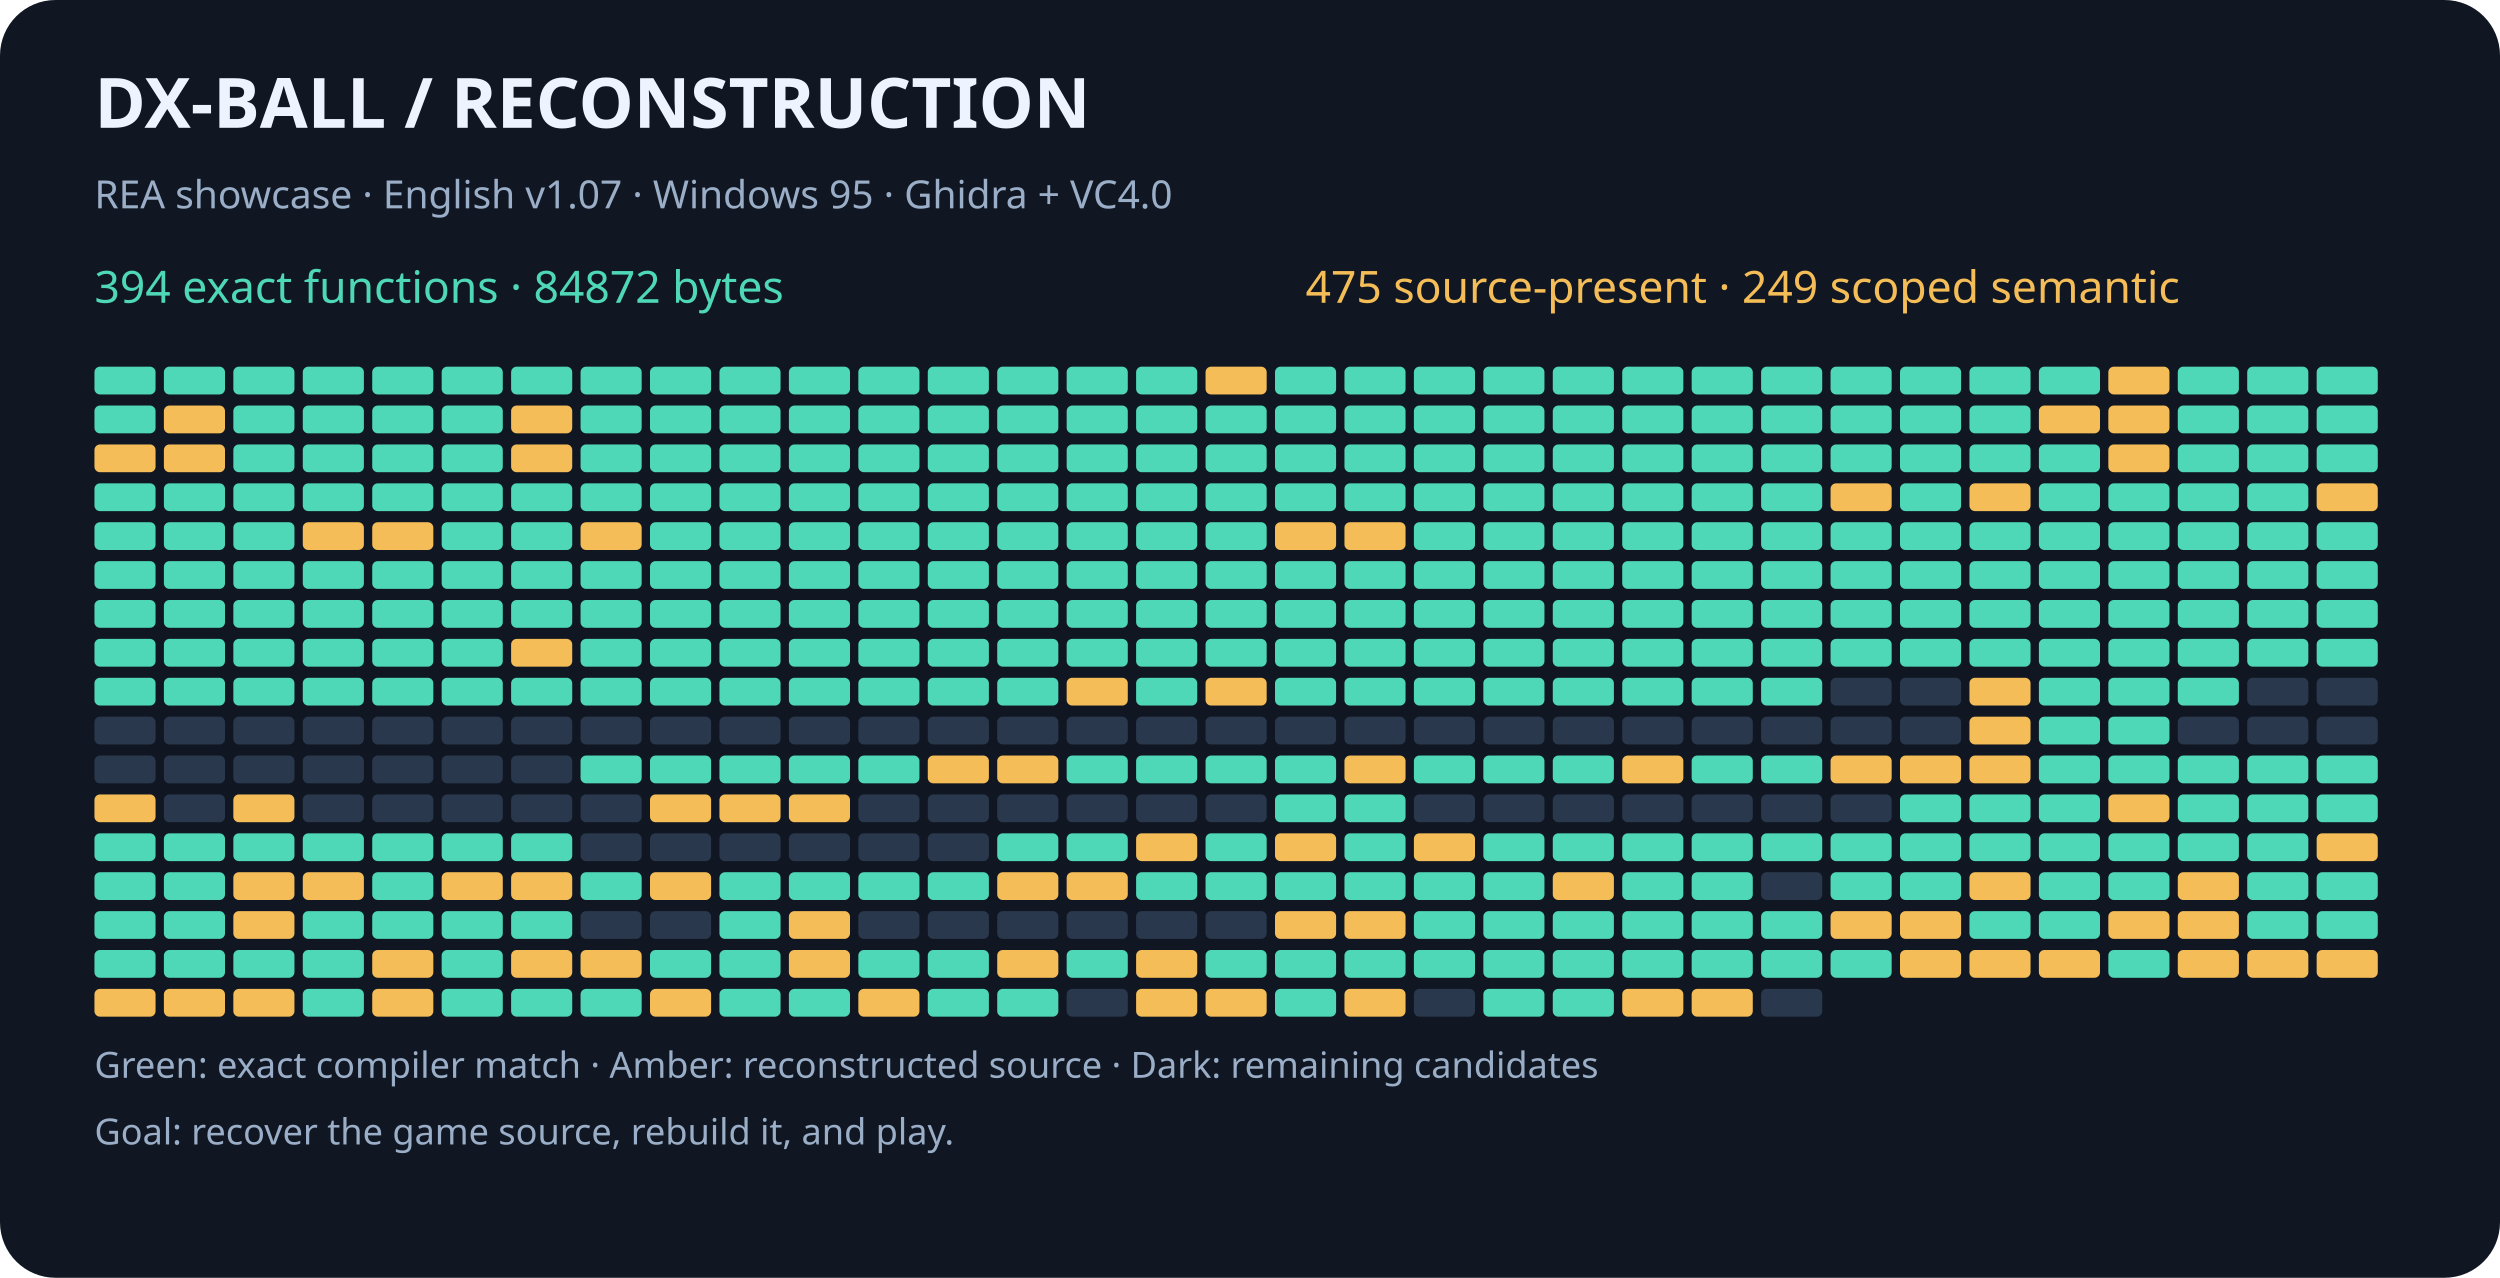
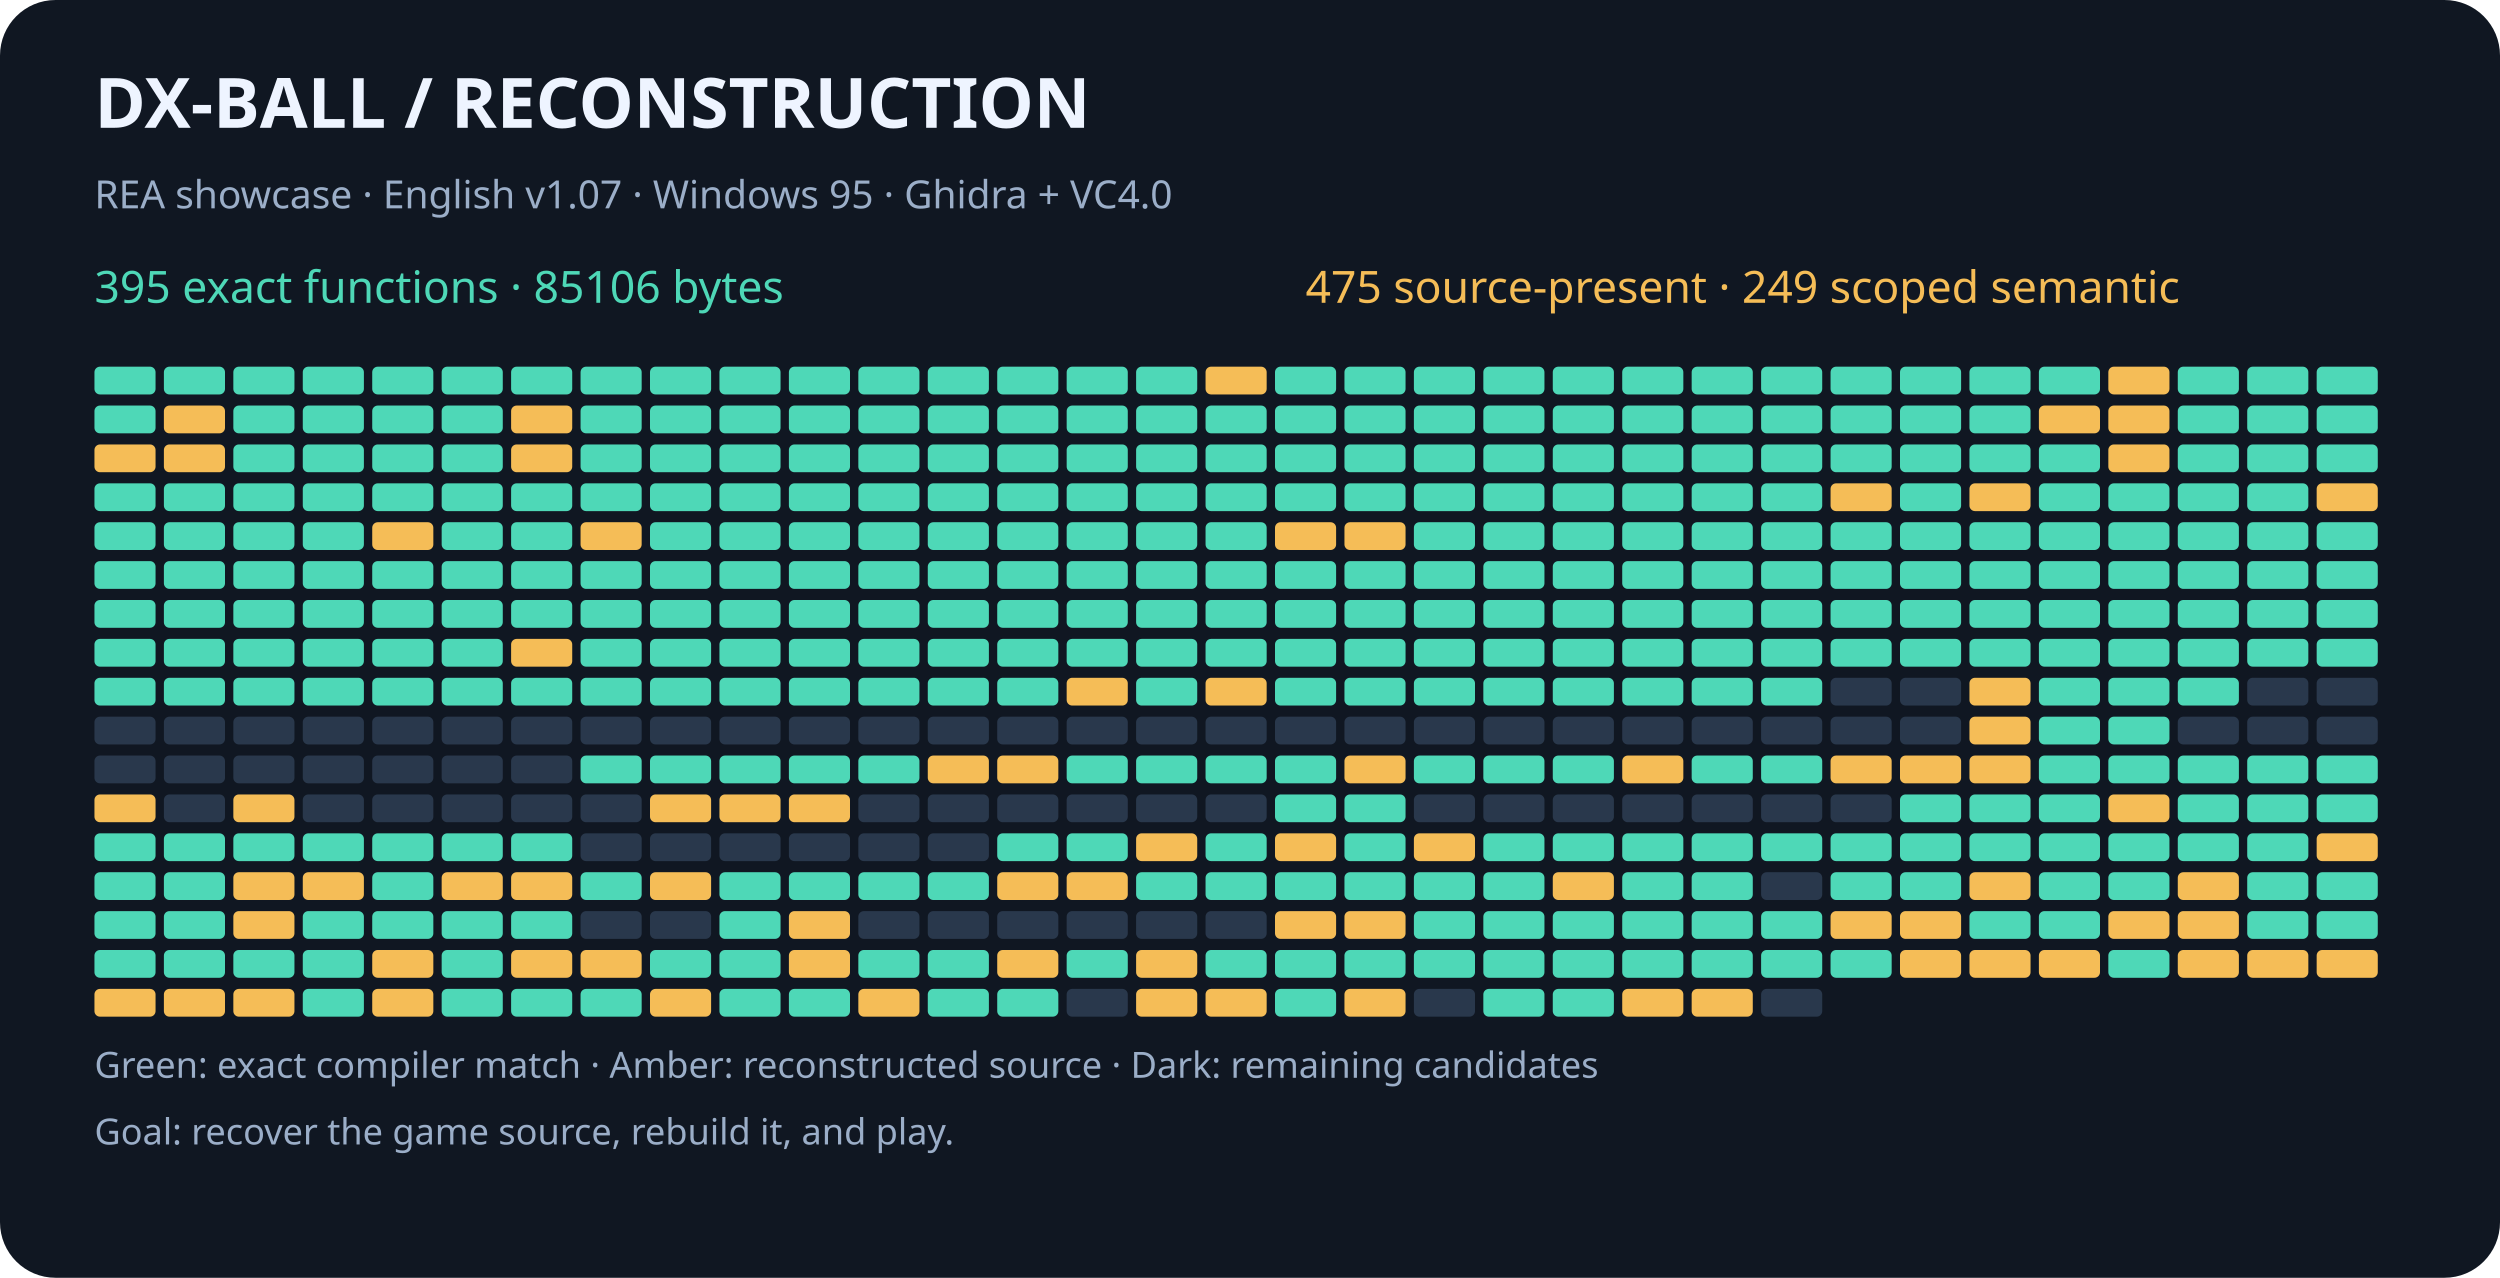
<svg xmlns="http://www.w3.org/2000/svg" width="900" height="460" viewBox="0 0 900 460" role="img" aria-labelledby="title desc">
  <rect width="900" height="460" rx="20" fill="#101722" />
  <g font-family="sans-serif">
    <text x="34" y="46" fill="#eef4ff" font-size="25" font-weight="bold">DX-BALL  /  RECONSTRUCTION</text>
    <text x="34" y="75" fill="#9baec8" font-size="14">REA showcase · English v1.07 · Windows 95 · Ghidra + VC4.0</text>
-     <text x="34" y="109" fill="#4ed8b7" font-size="16">394 exact functions · 84872 bytes</text>
+     <text x="34" y="109" fill="#4ed8b7" font-size="16">395 exact functions · 85106 bytes</text>
    <text x="470" y="109" fill="#f5bd57" font-size="16">475 source-present · 249 scoped semantic</text>
    <rect x="34" y="132" width="22" height="10" rx="2" fill="#4ed8b7" />
    <rect x="59" y="132" width="22" height="10" rx="2" fill="#4ed8b7" />
    <rect x="84" y="132" width="22" height="10" rx="2" fill="#4ed8b7" />
    <rect x="109" y="132" width="22" height="10" rx="2" fill="#4ed8b7" />
    <rect x="134" y="132" width="22" height="10" rx="2" fill="#4ed8b7" />
    <rect x="159" y="132" width="22" height="10" rx="2" fill="#4ed8b7" />
    <rect x="184" y="132" width="22" height="10" rx="2" fill="#4ed8b7" />
    <rect x="209" y="132" width="22" height="10" rx="2" fill="#4ed8b7" />
    <rect x="234" y="132" width="22" height="10" rx="2" fill="#4ed8b7" />
    <rect x="259" y="132" width="22" height="10" rx="2" fill="#4ed8b7" />
    <rect x="284" y="132" width="22" height="10" rx="2" fill="#4ed8b7" />
    <rect x="309" y="132" width="22" height="10" rx="2" fill="#4ed8b7" />
    <rect x="334" y="132" width="22" height="10" rx="2" fill="#4ed8b7" />
    <rect x="359" y="132" width="22" height="10" rx="2" fill="#4ed8b7" />
    <rect x="384" y="132" width="22" height="10" rx="2" fill="#4ed8b7" />
    <rect x="409" y="132" width="22" height="10" rx="2" fill="#4ed8b7" />
    <rect x="434" y="132" width="22" height="10" rx="2" fill="#f5bd57" />
    <rect x="459" y="132" width="22" height="10" rx="2" fill="#4ed8b7" />
    <rect x="484" y="132" width="22" height="10" rx="2" fill="#4ed8b7" />
    <rect x="509" y="132" width="22" height="10" rx="2" fill="#4ed8b7" />
    <rect x="534" y="132" width="22" height="10" rx="2" fill="#4ed8b7" />
    <rect x="559" y="132" width="22" height="10" rx="2" fill="#4ed8b7" />
    <rect x="584" y="132" width="22" height="10" rx="2" fill="#4ed8b7" />
    <rect x="609" y="132" width="22" height="10" rx="2" fill="#4ed8b7" />
    <rect x="634" y="132" width="22" height="10" rx="2" fill="#4ed8b7" />
    <rect x="659" y="132" width="22" height="10" rx="2" fill="#4ed8b7" />
    <rect x="684" y="132" width="22" height="10" rx="2" fill="#4ed8b7" />
    <rect x="709" y="132" width="22" height="10" rx="2" fill="#4ed8b7" />
    <rect x="734" y="132" width="22" height="10" rx="2" fill="#4ed8b7" />
    <rect x="759" y="132" width="22" height="10" rx="2" fill="#f5bd57" />
    <rect x="784" y="132" width="22" height="10" rx="2" fill="#4ed8b7" />
    <rect x="809" y="132" width="22" height="10" rx="2" fill="#4ed8b7" />
    <rect x="834" y="132" width="22" height="10" rx="2" fill="#4ed8b7" />
    <rect x="34" y="146" width="22" height="10" rx="2" fill="#4ed8b7" />
    <rect x="59" y="146" width="22" height="10" rx="2" fill="#f5bd57" />
    <rect x="84" y="146" width="22" height="10" rx="2" fill="#4ed8b7" />
    <rect x="109" y="146" width="22" height="10" rx="2" fill="#4ed8b7" />
    <rect x="134" y="146" width="22" height="10" rx="2" fill="#4ed8b7" />
    <rect x="159" y="146" width="22" height="10" rx="2" fill="#4ed8b7" />
    <rect x="184" y="146" width="22" height="10" rx="2" fill="#f5bd57" />
    <rect x="209" y="146" width="22" height="10" rx="2" fill="#4ed8b7" />
    <rect x="234" y="146" width="22" height="10" rx="2" fill="#4ed8b7" />
    <rect x="259" y="146" width="22" height="10" rx="2" fill="#4ed8b7" />
    <rect x="284" y="146" width="22" height="10" rx="2" fill="#4ed8b7" />
    <rect x="309" y="146" width="22" height="10" rx="2" fill="#4ed8b7" />
    <rect x="334" y="146" width="22" height="10" rx="2" fill="#4ed8b7" />
    <rect x="359" y="146" width="22" height="10" rx="2" fill="#4ed8b7" />
    <rect x="384" y="146" width="22" height="10" rx="2" fill="#4ed8b7" />
    <rect x="409" y="146" width="22" height="10" rx="2" fill="#4ed8b7" />
    <rect x="434" y="146" width="22" height="10" rx="2" fill="#4ed8b7" />
    <rect x="459" y="146" width="22" height="10" rx="2" fill="#4ed8b7" />
    <rect x="484" y="146" width="22" height="10" rx="2" fill="#4ed8b7" />
    <rect x="509" y="146" width="22" height="10" rx="2" fill="#4ed8b7" />
    <rect x="534" y="146" width="22" height="10" rx="2" fill="#4ed8b7" />
    <rect x="559" y="146" width="22" height="10" rx="2" fill="#4ed8b7" />
    <rect x="584" y="146" width="22" height="10" rx="2" fill="#4ed8b7" />
    <rect x="609" y="146" width="22" height="10" rx="2" fill="#4ed8b7" />
    <rect x="634" y="146" width="22" height="10" rx="2" fill="#4ed8b7" />
    <rect x="659" y="146" width="22" height="10" rx="2" fill="#4ed8b7" />
    <rect x="684" y="146" width="22" height="10" rx="2" fill="#4ed8b7" />
    <rect x="709" y="146" width="22" height="10" rx="2" fill="#4ed8b7" />
    <rect x="734" y="146" width="22" height="10" rx="2" fill="#f5bd57" />
    <rect x="759" y="146" width="22" height="10" rx="2" fill="#f5bd57" />
    <rect x="784" y="146" width="22" height="10" rx="2" fill="#4ed8b7" />
    <rect x="809" y="146" width="22" height="10" rx="2" fill="#4ed8b7" />
    <rect x="834" y="146" width="22" height="10" rx="2" fill="#4ed8b7" />
    <rect x="34" y="160" width="22" height="10" rx="2" fill="#f5bd57" />
    <rect x="59" y="160" width="22" height="10" rx="2" fill="#f5bd57" />
    <rect x="84" y="160" width="22" height="10" rx="2" fill="#4ed8b7" />
    <rect x="109" y="160" width="22" height="10" rx="2" fill="#4ed8b7" />
    <rect x="134" y="160" width="22" height="10" rx="2" fill="#4ed8b7" />
    <rect x="159" y="160" width="22" height="10" rx="2" fill="#4ed8b7" />
    <rect x="184" y="160" width="22" height="10" rx="2" fill="#f5bd57" />
    <rect x="209" y="160" width="22" height="10" rx="2" fill="#4ed8b7" />
    <rect x="234" y="160" width="22" height="10" rx="2" fill="#4ed8b7" />
    <rect x="259" y="160" width="22" height="10" rx="2" fill="#4ed8b7" />
    <rect x="284" y="160" width="22" height="10" rx="2" fill="#4ed8b7" />
    <rect x="309" y="160" width="22" height="10" rx="2" fill="#4ed8b7" />
    <rect x="334" y="160" width="22" height="10" rx="2" fill="#4ed8b7" />
    <rect x="359" y="160" width="22" height="10" rx="2" fill="#4ed8b7" />
    <rect x="384" y="160" width="22" height="10" rx="2" fill="#4ed8b7" />
    <rect x="409" y="160" width="22" height="10" rx="2" fill="#4ed8b7" />
    <rect x="434" y="160" width="22" height="10" rx="2" fill="#4ed8b7" />
    <rect x="459" y="160" width="22" height="10" rx="2" fill="#4ed8b7" />
    <rect x="484" y="160" width="22" height="10" rx="2" fill="#4ed8b7" />
    <rect x="509" y="160" width="22" height="10" rx="2" fill="#4ed8b7" />
    <rect x="534" y="160" width="22" height="10" rx="2" fill="#4ed8b7" />
    <rect x="559" y="160" width="22" height="10" rx="2" fill="#4ed8b7" />
    <rect x="584" y="160" width="22" height="10" rx="2" fill="#4ed8b7" />
    <rect x="609" y="160" width="22" height="10" rx="2" fill="#4ed8b7" />
    <rect x="634" y="160" width="22" height="10" rx="2" fill="#4ed8b7" />
    <rect x="659" y="160" width="22" height="10" rx="2" fill="#4ed8b7" />
    <rect x="684" y="160" width="22" height="10" rx="2" fill="#4ed8b7" />
    <rect x="709" y="160" width="22" height="10" rx="2" fill="#4ed8b7" />
    <rect x="734" y="160" width="22" height="10" rx="2" fill="#4ed8b7" />
    <rect x="759" y="160" width="22" height="10" rx="2" fill="#f5bd57" />
    <rect x="784" y="160" width="22" height="10" rx="2" fill="#4ed8b7" />
    <rect x="809" y="160" width="22" height="10" rx="2" fill="#4ed8b7" />
    <rect x="834" y="160" width="22" height="10" rx="2" fill="#4ed8b7" />
    <rect x="34" y="174" width="22" height="10" rx="2" fill="#4ed8b7" />
    <rect x="59" y="174" width="22" height="10" rx="2" fill="#4ed8b7" />
    <rect x="84" y="174" width="22" height="10" rx="2" fill="#4ed8b7" />
    <rect x="109" y="174" width="22" height="10" rx="2" fill="#4ed8b7" />
    <rect x="134" y="174" width="22" height="10" rx="2" fill="#4ed8b7" />
    <rect x="159" y="174" width="22" height="10" rx="2" fill="#4ed8b7" />
    <rect x="184" y="174" width="22" height="10" rx="2" fill="#4ed8b7" />
    <rect x="209" y="174" width="22" height="10" rx="2" fill="#4ed8b7" />
    <rect x="234" y="174" width="22" height="10" rx="2" fill="#4ed8b7" />
    <rect x="259" y="174" width="22" height="10" rx="2" fill="#4ed8b7" />
    <rect x="284" y="174" width="22" height="10" rx="2" fill="#4ed8b7" />
    <rect x="309" y="174" width="22" height="10" rx="2" fill="#4ed8b7" />
    <rect x="334" y="174" width="22" height="10" rx="2" fill="#4ed8b7" />
    <rect x="359" y="174" width="22" height="10" rx="2" fill="#4ed8b7" />
    <rect x="384" y="174" width="22" height="10" rx="2" fill="#4ed8b7" />
    <rect x="409" y="174" width="22" height="10" rx="2" fill="#4ed8b7" />
    <rect x="434" y="174" width="22" height="10" rx="2" fill="#4ed8b7" />
    <rect x="459" y="174" width="22" height="10" rx="2" fill="#4ed8b7" />
    <rect x="484" y="174" width="22" height="10" rx="2" fill="#4ed8b7" />
    <rect x="509" y="174" width="22" height="10" rx="2" fill="#4ed8b7" />
    <rect x="534" y="174" width="22" height="10" rx="2" fill="#4ed8b7" />
    <rect x="559" y="174" width="22" height="10" rx="2" fill="#4ed8b7" />
    <rect x="584" y="174" width="22" height="10" rx="2" fill="#4ed8b7" />
    <rect x="609" y="174" width="22" height="10" rx="2" fill="#4ed8b7" />
    <rect x="634" y="174" width="22" height="10" rx="2" fill="#4ed8b7" />
    <rect x="659" y="174" width="22" height="10" rx="2" fill="#f5bd57" />
    <rect x="684" y="174" width="22" height="10" rx="2" fill="#4ed8b7" />
    <rect x="709" y="174" width="22" height="10" rx="2" fill="#f5bd57" />
    <rect x="734" y="174" width="22" height="10" rx="2" fill="#4ed8b7" />
    <rect x="759" y="174" width="22" height="10" rx="2" fill="#4ed8b7" />
    <rect x="784" y="174" width="22" height="10" rx="2" fill="#4ed8b7" />
    <rect x="809" y="174" width="22" height="10" rx="2" fill="#4ed8b7" />
    <rect x="834" y="174" width="22" height="10" rx="2" fill="#f5bd57" />
    <rect x="34" y="188" width="22" height="10" rx="2" fill="#4ed8b7" />
    <rect x="59" y="188" width="22" height="10" rx="2" fill="#4ed8b7" />
    <rect x="84" y="188" width="22" height="10" rx="2" fill="#4ed8b7" />
-     <rect x="109" y="188" width="22" height="10" rx="2" fill="#f5bd57" />
+     <rect x="109" y="188" width="22" height="10" rx="2" fill="#4ed8b7" />
    <rect x="134" y="188" width="22" height="10" rx="2" fill="#f5bd57" />
    <rect x="159" y="188" width="22" height="10" rx="2" fill="#4ed8b7" />
    <rect x="184" y="188" width="22" height="10" rx="2" fill="#4ed8b7" />
    <rect x="209" y="188" width="22" height="10" rx="2" fill="#f5bd57" />
    <rect x="234" y="188" width="22" height="10" rx="2" fill="#4ed8b7" />
    <rect x="259" y="188" width="22" height="10" rx="2" fill="#4ed8b7" />
    <rect x="284" y="188" width="22" height="10" rx="2" fill="#4ed8b7" />
    <rect x="309" y="188" width="22" height="10" rx="2" fill="#4ed8b7" />
    <rect x="334" y="188" width="22" height="10" rx="2" fill="#4ed8b7" />
    <rect x="359" y="188" width="22" height="10" rx="2" fill="#4ed8b7" />
    <rect x="384" y="188" width="22" height="10" rx="2" fill="#4ed8b7" />
    <rect x="409" y="188" width="22" height="10" rx="2" fill="#4ed8b7" />
    <rect x="434" y="188" width="22" height="10" rx="2" fill="#4ed8b7" />
    <rect x="459" y="188" width="22" height="10" rx="2" fill="#f5bd57" />
    <rect x="484" y="188" width="22" height="10" rx="2" fill="#f5bd57" />
    <rect x="509" y="188" width="22" height="10" rx="2" fill="#4ed8b7" />
    <rect x="534" y="188" width="22" height="10" rx="2" fill="#4ed8b7" />
    <rect x="559" y="188" width="22" height="10" rx="2" fill="#4ed8b7" />
    <rect x="584" y="188" width="22" height="10" rx="2" fill="#4ed8b7" />
    <rect x="609" y="188" width="22" height="10" rx="2" fill="#4ed8b7" />
    <rect x="634" y="188" width="22" height="10" rx="2" fill="#4ed8b7" />
    <rect x="659" y="188" width="22" height="10" rx="2" fill="#4ed8b7" />
    <rect x="684" y="188" width="22" height="10" rx="2" fill="#4ed8b7" />
    <rect x="709" y="188" width="22" height="10" rx="2" fill="#4ed8b7" />
    <rect x="734" y="188" width="22" height="10" rx="2" fill="#4ed8b7" />
    <rect x="759" y="188" width="22" height="10" rx="2" fill="#4ed8b7" />
    <rect x="784" y="188" width="22" height="10" rx="2" fill="#4ed8b7" />
    <rect x="809" y="188" width="22" height="10" rx="2" fill="#4ed8b7" />
    <rect x="834" y="188" width="22" height="10" rx="2" fill="#4ed8b7" />
    <rect x="34" y="202" width="22" height="10" rx="2" fill="#4ed8b7" />
    <rect x="59" y="202" width="22" height="10" rx="2" fill="#4ed8b7" />
    <rect x="84" y="202" width="22" height="10" rx="2" fill="#4ed8b7" />
    <rect x="109" y="202" width="22" height="10" rx="2" fill="#4ed8b7" />
    <rect x="134" y="202" width="22" height="10" rx="2" fill="#4ed8b7" />
    <rect x="159" y="202" width="22" height="10" rx="2" fill="#4ed8b7" />
    <rect x="184" y="202" width="22" height="10" rx="2" fill="#4ed8b7" />
    <rect x="209" y="202" width="22" height="10" rx="2" fill="#4ed8b7" />
    <rect x="234" y="202" width="22" height="10" rx="2" fill="#4ed8b7" />
    <rect x="259" y="202" width="22" height="10" rx="2" fill="#4ed8b7" />
    <rect x="284" y="202" width="22" height="10" rx="2" fill="#4ed8b7" />
    <rect x="309" y="202" width="22" height="10" rx="2" fill="#4ed8b7" />
    <rect x="334" y="202" width="22" height="10" rx="2" fill="#4ed8b7" />
    <rect x="359" y="202" width="22" height="10" rx="2" fill="#4ed8b7" />
    <rect x="384" y="202" width="22" height="10" rx="2" fill="#4ed8b7" />
    <rect x="409" y="202" width="22" height="10" rx="2" fill="#4ed8b7" />
    <rect x="434" y="202" width="22" height="10" rx="2" fill="#4ed8b7" />
    <rect x="459" y="202" width="22" height="10" rx="2" fill="#4ed8b7" />
    <rect x="484" y="202" width="22" height="10" rx="2" fill="#4ed8b7" />
    <rect x="509" y="202" width="22" height="10" rx="2" fill="#4ed8b7" />
    <rect x="534" y="202" width="22" height="10" rx="2" fill="#4ed8b7" />
    <rect x="559" y="202" width="22" height="10" rx="2" fill="#4ed8b7" />
    <rect x="584" y="202" width="22" height="10" rx="2" fill="#4ed8b7" />
    <rect x="609" y="202" width="22" height="10" rx="2" fill="#4ed8b7" />
    <rect x="634" y="202" width="22" height="10" rx="2" fill="#4ed8b7" />
    <rect x="659" y="202" width="22" height="10" rx="2" fill="#4ed8b7" />
    <rect x="684" y="202" width="22" height="10" rx="2" fill="#4ed8b7" />
    <rect x="709" y="202" width="22" height="10" rx="2" fill="#4ed8b7" />
    <rect x="734" y="202" width="22" height="10" rx="2" fill="#4ed8b7" />
    <rect x="759" y="202" width="22" height="10" rx="2" fill="#4ed8b7" />
    <rect x="784" y="202" width="22" height="10" rx="2" fill="#4ed8b7" />
    <rect x="809" y="202" width="22" height="10" rx="2" fill="#4ed8b7" />
    <rect x="834" y="202" width="22" height="10" rx="2" fill="#4ed8b7" />
    <rect x="34" y="216" width="22" height="10" rx="2" fill="#4ed8b7" />
    <rect x="59" y="216" width="22" height="10" rx="2" fill="#4ed8b7" />
    <rect x="84" y="216" width="22" height="10" rx="2" fill="#4ed8b7" />
    <rect x="109" y="216" width="22" height="10" rx="2" fill="#4ed8b7" />
    <rect x="134" y="216" width="22" height="10" rx="2" fill="#4ed8b7" />
    <rect x="159" y="216" width="22" height="10" rx="2" fill="#4ed8b7" />
    <rect x="184" y="216" width="22" height="10" rx="2" fill="#4ed8b7" />
    <rect x="209" y="216" width="22" height="10" rx="2" fill="#4ed8b7" />
    <rect x="234" y="216" width="22" height="10" rx="2" fill="#4ed8b7" />
    <rect x="259" y="216" width="22" height="10" rx="2" fill="#4ed8b7" />
    <rect x="284" y="216" width="22" height="10" rx="2" fill="#4ed8b7" />
    <rect x="309" y="216" width="22" height="10" rx="2" fill="#4ed8b7" />
    <rect x="334" y="216" width="22" height="10" rx="2" fill="#4ed8b7" />
    <rect x="359" y="216" width="22" height="10" rx="2" fill="#4ed8b7" />
    <rect x="384" y="216" width="22" height="10" rx="2" fill="#4ed8b7" />
    <rect x="409" y="216" width="22" height="10" rx="2" fill="#4ed8b7" />
    <rect x="434" y="216" width="22" height="10" rx="2" fill="#4ed8b7" />
    <rect x="459" y="216" width="22" height="10" rx="2" fill="#4ed8b7" />
    <rect x="484" y="216" width="22" height="10" rx="2" fill="#4ed8b7" />
    <rect x="509" y="216" width="22" height="10" rx="2" fill="#4ed8b7" />
    <rect x="534" y="216" width="22" height="10" rx="2" fill="#4ed8b7" />
    <rect x="559" y="216" width="22" height="10" rx="2" fill="#4ed8b7" />
    <rect x="584" y="216" width="22" height="10" rx="2" fill="#4ed8b7" />
    <rect x="609" y="216" width="22" height="10" rx="2" fill="#4ed8b7" />
    <rect x="634" y="216" width="22" height="10" rx="2" fill="#4ed8b7" />
    <rect x="659" y="216" width="22" height="10" rx="2" fill="#4ed8b7" />
    <rect x="684" y="216" width="22" height="10" rx="2" fill="#4ed8b7" />
    <rect x="709" y="216" width="22" height="10" rx="2" fill="#4ed8b7" />
    <rect x="734" y="216" width="22" height="10" rx="2" fill="#4ed8b7" />
    <rect x="759" y="216" width="22" height="10" rx="2" fill="#4ed8b7" />
    <rect x="784" y="216" width="22" height="10" rx="2" fill="#4ed8b7" />
    <rect x="809" y="216" width="22" height="10" rx="2" fill="#4ed8b7" />
    <rect x="834" y="216" width="22" height="10" rx="2" fill="#4ed8b7" />
    <rect x="34" y="230" width="22" height="10" rx="2" fill="#4ed8b7" />
    <rect x="59" y="230" width="22" height="10" rx="2" fill="#4ed8b7" />
    <rect x="84" y="230" width="22" height="10" rx="2" fill="#4ed8b7" />
    <rect x="109" y="230" width="22" height="10" rx="2" fill="#4ed8b7" />
    <rect x="134" y="230" width="22" height="10" rx="2" fill="#4ed8b7" />
    <rect x="159" y="230" width="22" height="10" rx="2" fill="#4ed8b7" />
    <rect x="184" y="230" width="22" height="10" rx="2" fill="#f5bd57" />
    <rect x="209" y="230" width="22" height="10" rx="2" fill="#4ed8b7" />
    <rect x="234" y="230" width="22" height="10" rx="2" fill="#4ed8b7" />
    <rect x="259" y="230" width="22" height="10" rx="2" fill="#4ed8b7" />
    <rect x="284" y="230" width="22" height="10" rx="2" fill="#4ed8b7" />
    <rect x="309" y="230" width="22" height="10" rx="2" fill="#4ed8b7" />
    <rect x="334" y="230" width="22" height="10" rx="2" fill="#4ed8b7" />
    <rect x="359" y="230" width="22" height="10" rx="2" fill="#4ed8b7" />
    <rect x="384" y="230" width="22" height="10" rx="2" fill="#4ed8b7" />
    <rect x="409" y="230" width="22" height="10" rx="2" fill="#4ed8b7" />
    <rect x="434" y="230" width="22" height="10" rx="2" fill="#4ed8b7" />
    <rect x="459" y="230" width="22" height="10" rx="2" fill="#4ed8b7" />
    <rect x="484" y="230" width="22" height="10" rx="2" fill="#4ed8b7" />
    <rect x="509" y="230" width="22" height="10" rx="2" fill="#4ed8b7" />
    <rect x="534" y="230" width="22" height="10" rx="2" fill="#4ed8b7" />
    <rect x="559" y="230" width="22" height="10" rx="2" fill="#4ed8b7" />
    <rect x="584" y="230" width="22" height="10" rx="2" fill="#4ed8b7" />
    <rect x="609" y="230" width="22" height="10" rx="2" fill="#4ed8b7" />
    <rect x="634" y="230" width="22" height="10" rx="2" fill="#4ed8b7" />
    <rect x="659" y="230" width="22" height="10" rx="2" fill="#4ed8b7" />
    <rect x="684" y="230" width="22" height="10" rx="2" fill="#4ed8b7" />
    <rect x="709" y="230" width="22" height="10" rx="2" fill="#4ed8b7" />
    <rect x="734" y="230" width="22" height="10" rx="2" fill="#4ed8b7" />
    <rect x="759" y="230" width="22" height="10" rx="2" fill="#4ed8b7" />
    <rect x="784" y="230" width="22" height="10" rx="2" fill="#4ed8b7" />
    <rect x="809" y="230" width="22" height="10" rx="2" fill="#4ed8b7" />
    <rect x="834" y="230" width="22" height="10" rx="2" fill="#4ed8b7" />
    <rect x="34" y="244" width="22" height="10" rx="2" fill="#4ed8b7" />
    <rect x="59" y="244" width="22" height="10" rx="2" fill="#4ed8b7" />
    <rect x="84" y="244" width="22" height="10" rx="2" fill="#4ed8b7" />
    <rect x="109" y="244" width="22" height="10" rx="2" fill="#4ed8b7" />
    <rect x="134" y="244" width="22" height="10" rx="2" fill="#4ed8b7" />
    <rect x="159" y="244" width="22" height="10" rx="2" fill="#4ed8b7" />
    <rect x="184" y="244" width="22" height="10" rx="2" fill="#4ed8b7" />
    <rect x="209" y="244" width="22" height="10" rx="2" fill="#4ed8b7" />
    <rect x="234" y="244" width="22" height="10" rx="2" fill="#4ed8b7" />
    <rect x="259" y="244" width="22" height="10" rx="2" fill="#4ed8b7" />
    <rect x="284" y="244" width="22" height="10" rx="2" fill="#4ed8b7" />
    <rect x="309" y="244" width="22" height="10" rx="2" fill="#4ed8b7" />
    <rect x="334" y="244" width="22" height="10" rx="2" fill="#4ed8b7" />
    <rect x="359" y="244" width="22" height="10" rx="2" fill="#4ed8b7" />
    <rect x="384" y="244" width="22" height="10" rx="2" fill="#f5bd57" />
    <rect x="409" y="244" width="22" height="10" rx="2" fill="#4ed8b7" />
    <rect x="434" y="244" width="22" height="10" rx="2" fill="#f5bd57" />
    <rect x="459" y="244" width="22" height="10" rx="2" fill="#4ed8b7" />
    <rect x="484" y="244" width="22" height="10" rx="2" fill="#4ed8b7" />
    <rect x="509" y="244" width="22" height="10" rx="2" fill="#4ed8b7" />
    <rect x="534" y="244" width="22" height="10" rx="2" fill="#4ed8b7" />
    <rect x="559" y="244" width="22" height="10" rx="2" fill="#4ed8b7" />
    <rect x="584" y="244" width="22" height="10" rx="2" fill="#4ed8b7" />
    <rect x="609" y="244" width="22" height="10" rx="2" fill="#4ed8b7" />
    <rect x="634" y="244" width="22" height="10" rx="2" fill="#4ed8b7" />
    <rect x="659" y="244" width="22" height="10" rx="2" fill="#29384c" />
    <rect x="684" y="244" width="22" height="10" rx="2" fill="#29384c" />
    <rect x="709" y="244" width="22" height="10" rx="2" fill="#f5bd57" />
    <rect x="734" y="244" width="22" height="10" rx="2" fill="#4ed8b7" />
    <rect x="759" y="244" width="22" height="10" rx="2" fill="#4ed8b7" />
    <rect x="784" y="244" width="22" height="10" rx="2" fill="#4ed8b7" />
    <rect x="809" y="244" width="22" height="10" rx="2" fill="#29384c" />
    <rect x="834" y="244" width="22" height="10" rx="2" fill="#29384c" />
    <rect x="34" y="258" width="22" height="10" rx="2" fill="#29384c" />
    <rect x="59" y="258" width="22" height="10" rx="2" fill="#29384c" />
    <rect x="84" y="258" width="22" height="10" rx="2" fill="#29384c" />
    <rect x="109" y="258" width="22" height="10" rx="2" fill="#29384c" />
    <rect x="134" y="258" width="22" height="10" rx="2" fill="#29384c" />
    <rect x="159" y="258" width="22" height="10" rx="2" fill="#29384c" />
    <rect x="184" y="258" width="22" height="10" rx="2" fill="#29384c" />
    <rect x="209" y="258" width="22" height="10" rx="2" fill="#29384c" />
    <rect x="234" y="258" width="22" height="10" rx="2" fill="#29384c" />
    <rect x="259" y="258" width="22" height="10" rx="2" fill="#29384c" />
    <rect x="284" y="258" width="22" height="10" rx="2" fill="#29384c" />
    <rect x="309" y="258" width="22" height="10" rx="2" fill="#29384c" />
    <rect x="334" y="258" width="22" height="10" rx="2" fill="#29384c" />
    <rect x="359" y="258" width="22" height="10" rx="2" fill="#29384c" />
    <rect x="384" y="258" width="22" height="10" rx="2" fill="#29384c" />
    <rect x="409" y="258" width="22" height="10" rx="2" fill="#29384c" />
    <rect x="434" y="258" width="22" height="10" rx="2" fill="#29384c" />
    <rect x="459" y="258" width="22" height="10" rx="2" fill="#29384c" />
    <rect x="484" y="258" width="22" height="10" rx="2" fill="#29384c" />
    <rect x="509" y="258" width="22" height="10" rx="2" fill="#29384c" />
    <rect x="534" y="258" width="22" height="10" rx="2" fill="#29384c" />
    <rect x="559" y="258" width="22" height="10" rx="2" fill="#29384c" />
    <rect x="584" y="258" width="22" height="10" rx="2" fill="#29384c" />
    <rect x="609" y="258" width="22" height="10" rx="2" fill="#29384c" />
    <rect x="634" y="258" width="22" height="10" rx="2" fill="#29384c" />
    <rect x="659" y="258" width="22" height="10" rx="2" fill="#29384c" />
    <rect x="684" y="258" width="22" height="10" rx="2" fill="#29384c" />
    <rect x="709" y="258" width="22" height="10" rx="2" fill="#f5bd57" />
    <rect x="734" y="258" width="22" height="10" rx="2" fill="#4ed8b7" />
    <rect x="759" y="258" width="22" height="10" rx="2" fill="#4ed8b7" />
    <rect x="784" y="258" width="22" height="10" rx="2" fill="#29384c" />
    <rect x="809" y="258" width="22" height="10" rx="2" fill="#29384c" />
    <rect x="834" y="258" width="22" height="10" rx="2" fill="#29384c" />
    <rect x="34" y="272" width="22" height="10" rx="2" fill="#29384c" />
    <rect x="59" y="272" width="22" height="10" rx="2" fill="#29384c" />
    <rect x="84" y="272" width="22" height="10" rx="2" fill="#29384c" />
    <rect x="109" y="272" width="22" height="10" rx="2" fill="#29384c" />
    <rect x="134" y="272" width="22" height="10" rx="2" fill="#29384c" />
    <rect x="159" y="272" width="22" height="10" rx="2" fill="#29384c" />
    <rect x="184" y="272" width="22" height="10" rx="2" fill="#29384c" />
    <rect x="209" y="272" width="22" height="10" rx="2" fill="#4ed8b7" />
    <rect x="234" y="272" width="22" height="10" rx="2" fill="#4ed8b7" />
    <rect x="259" y="272" width="22" height="10" rx="2" fill="#4ed8b7" />
    <rect x="284" y="272" width="22" height="10" rx="2" fill="#4ed8b7" />
    <rect x="309" y="272" width="22" height="10" rx="2" fill="#4ed8b7" />
    <rect x="334" y="272" width="22" height="10" rx="2" fill="#f5bd57" />
    <rect x="359" y="272" width="22" height="10" rx="2" fill="#f5bd57" />
    <rect x="384" y="272" width="22" height="10" rx="2" fill="#4ed8b7" />
    <rect x="409" y="272" width="22" height="10" rx="2" fill="#4ed8b7" />
    <rect x="434" y="272" width="22" height="10" rx="2" fill="#4ed8b7" />
    <rect x="459" y="272" width="22" height="10" rx="2" fill="#4ed8b7" />
    <rect x="484" y="272" width="22" height="10" rx="2" fill="#f5bd57" />
    <rect x="509" y="272" width="22" height="10" rx="2" fill="#4ed8b7" />
    <rect x="534" y="272" width="22" height="10" rx="2" fill="#4ed8b7" />
    <rect x="559" y="272" width="22" height="10" rx="2" fill="#4ed8b7" />
    <rect x="584" y="272" width="22" height="10" rx="2" fill="#f5bd57" />
    <rect x="609" y="272" width="22" height="10" rx="2" fill="#4ed8b7" />
    <rect x="634" y="272" width="22" height="10" rx="2" fill="#4ed8b7" />
    <rect x="659" y="272" width="22" height="10" rx="2" fill="#f5bd57" />
    <rect x="684" y="272" width="22" height="10" rx="2" fill="#f5bd57" />
    <rect x="709" y="272" width="22" height="10" rx="2" fill="#f5bd57" />
    <rect x="734" y="272" width="22" height="10" rx="2" fill="#4ed8b7" />
    <rect x="759" y="272" width="22" height="10" rx="2" fill="#4ed8b7" />
    <rect x="784" y="272" width="22" height="10" rx="2" fill="#4ed8b7" />
    <rect x="809" y="272" width="22" height="10" rx="2" fill="#4ed8b7" />
    <rect x="834" y="272" width="22" height="10" rx="2" fill="#4ed8b7" />
    <rect x="34" y="286" width="22" height="10" rx="2" fill="#f5bd57" />
    <rect x="59" y="286" width="22" height="10" rx="2" fill="#29384c" />
    <rect x="84" y="286" width="22" height="10" rx="2" fill="#f5bd57" />
    <rect x="109" y="286" width="22" height="10" rx="2" fill="#29384c" />
    <rect x="134" y="286" width="22" height="10" rx="2" fill="#29384c" />
    <rect x="159" y="286" width="22" height="10" rx="2" fill="#29384c" />
    <rect x="184" y="286" width="22" height="10" rx="2" fill="#29384c" />
    <rect x="209" y="286" width="22" height="10" rx="2" fill="#29384c" />
    <rect x="234" y="286" width="22" height="10" rx="2" fill="#f5bd57" />
    <rect x="259" y="286" width="22" height="10" rx="2" fill="#f5bd57" />
    <rect x="284" y="286" width="22" height="10" rx="2" fill="#f5bd57" />
    <rect x="309" y="286" width="22" height="10" rx="2" fill="#29384c" />
    <rect x="334" y="286" width="22" height="10" rx="2" fill="#29384c" />
    <rect x="359" y="286" width="22" height="10" rx="2" fill="#29384c" />
    <rect x="384" y="286" width="22" height="10" rx="2" fill="#29384c" />
    <rect x="409" y="286" width="22" height="10" rx="2" fill="#29384c" />
    <rect x="434" y="286" width="22" height="10" rx="2" fill="#29384c" />
    <rect x="459" y="286" width="22" height="10" rx="2" fill="#4ed8b7" />
    <rect x="484" y="286" width="22" height="10" rx="2" fill="#4ed8b7" />
    <rect x="509" y="286" width="22" height="10" rx="2" fill="#29384c" />
    <rect x="534" y="286" width="22" height="10" rx="2" fill="#29384c" />
    <rect x="559" y="286" width="22" height="10" rx="2" fill="#29384c" />
    <rect x="584" y="286" width="22" height="10" rx="2" fill="#29384c" />
    <rect x="609" y="286" width="22" height="10" rx="2" fill="#29384c" />
    <rect x="634" y="286" width="22" height="10" rx="2" fill="#29384c" />
    <rect x="659" y="286" width="22" height="10" rx="2" fill="#29384c" />
    <rect x="684" y="286" width="22" height="10" rx="2" fill="#4ed8b7" />
    <rect x="709" y="286" width="22" height="10" rx="2" fill="#4ed8b7" />
    <rect x="734" y="286" width="22" height="10" rx="2" fill="#4ed8b7" />
    <rect x="759" y="286" width="22" height="10" rx="2" fill="#f5bd57" />
    <rect x="784" y="286" width="22" height="10" rx="2" fill="#4ed8b7" />
    <rect x="809" y="286" width="22" height="10" rx="2" fill="#4ed8b7" />
    <rect x="834" y="286" width="22" height="10" rx="2" fill="#4ed8b7" />
    <rect x="34" y="300" width="22" height="10" rx="2" fill="#4ed8b7" />
    <rect x="59" y="300" width="22" height="10" rx="2" fill="#4ed8b7" />
    <rect x="84" y="300" width="22" height="10" rx="2" fill="#4ed8b7" />
    <rect x="109" y="300" width="22" height="10" rx="2" fill="#4ed8b7" />
    <rect x="134" y="300" width="22" height="10" rx="2" fill="#4ed8b7" />
    <rect x="159" y="300" width="22" height="10" rx="2" fill="#4ed8b7" />
    <rect x="184" y="300" width="22" height="10" rx="2" fill="#4ed8b7" />
    <rect x="209" y="300" width="22" height="10" rx="2" fill="#29384c" />
    <rect x="234" y="300" width="22" height="10" rx="2" fill="#29384c" />
    <rect x="259" y="300" width="22" height="10" rx="2" fill="#29384c" />
    <rect x="284" y="300" width="22" height="10" rx="2" fill="#29384c" />
    <rect x="309" y="300" width="22" height="10" rx="2" fill="#29384c" />
    <rect x="334" y="300" width="22" height="10" rx="2" fill="#29384c" />
    <rect x="359" y="300" width="22" height="10" rx="2" fill="#4ed8b7" />
    <rect x="384" y="300" width="22" height="10" rx="2" fill="#4ed8b7" />
    <rect x="409" y="300" width="22" height="10" rx="2" fill="#f5bd57" />
    <rect x="434" y="300" width="22" height="10" rx="2" fill="#4ed8b7" />
    <rect x="459" y="300" width="22" height="10" rx="2" fill="#f5bd57" />
    <rect x="484" y="300" width="22" height="10" rx="2" fill="#4ed8b7" />
    <rect x="509" y="300" width="22" height="10" rx="2" fill="#f5bd57" />
    <rect x="534" y="300" width="22" height="10" rx="2" fill="#4ed8b7" />
    <rect x="559" y="300" width="22" height="10" rx="2" fill="#4ed8b7" />
    <rect x="584" y="300" width="22" height="10" rx="2" fill="#4ed8b7" />
    <rect x="609" y="300" width="22" height="10" rx="2" fill="#4ed8b7" />
    <rect x="634" y="300" width="22" height="10" rx="2" fill="#4ed8b7" />
    <rect x="659" y="300" width="22" height="10" rx="2" fill="#4ed8b7" />
    <rect x="684" y="300" width="22" height="10" rx="2" fill="#4ed8b7" />
    <rect x="709" y="300" width="22" height="10" rx="2" fill="#4ed8b7" />
    <rect x="734" y="300" width="22" height="10" rx="2" fill="#4ed8b7" />
    <rect x="759" y="300" width="22" height="10" rx="2" fill="#4ed8b7" />
    <rect x="784" y="300" width="22" height="10" rx="2" fill="#4ed8b7" />
    <rect x="809" y="300" width="22" height="10" rx="2" fill="#4ed8b7" />
    <rect x="834" y="300" width="22" height="10" rx="2" fill="#f5bd57" />
    <rect x="34" y="314" width="22" height="10" rx="2" fill="#4ed8b7" />
    <rect x="59" y="314" width="22" height="10" rx="2" fill="#4ed8b7" />
    <rect x="84" y="314" width="22" height="10" rx="2" fill="#f5bd57" />
    <rect x="109" y="314" width="22" height="10" rx="2" fill="#f5bd57" />
    <rect x="134" y="314" width="22" height="10" rx="2" fill="#4ed8b7" />
    <rect x="159" y="314" width="22" height="10" rx="2" fill="#f5bd57" />
    <rect x="184" y="314" width="22" height="10" rx="2" fill="#f5bd57" />
    <rect x="209" y="314" width="22" height="10" rx="2" fill="#4ed8b7" />
    <rect x="234" y="314" width="22" height="10" rx="2" fill="#f5bd57" />
    <rect x="259" y="314" width="22" height="10" rx="2" fill="#4ed8b7" />
    <rect x="284" y="314" width="22" height="10" rx="2" fill="#4ed8b7" />
    <rect x="309" y="314" width="22" height="10" rx="2" fill="#4ed8b7" />
    <rect x="334" y="314" width="22" height="10" rx="2" fill="#4ed8b7" />
    <rect x="359" y="314" width="22" height="10" rx="2" fill="#f5bd57" />
    <rect x="384" y="314" width="22" height="10" rx="2" fill="#f5bd57" />
    <rect x="409" y="314" width="22" height="10" rx="2" fill="#4ed8b7" />
    <rect x="434" y="314" width="22" height="10" rx="2" fill="#4ed8b7" />
    <rect x="459" y="314" width="22" height="10" rx="2" fill="#4ed8b7" />
    <rect x="484" y="314" width="22" height="10" rx="2" fill="#4ed8b7" />
    <rect x="509" y="314" width="22" height="10" rx="2" fill="#4ed8b7" />
    <rect x="534" y="314" width="22" height="10" rx="2" fill="#4ed8b7" />
    <rect x="559" y="314" width="22" height="10" rx="2" fill="#f5bd57" />
    <rect x="584" y="314" width="22" height="10" rx="2" fill="#4ed8b7" />
    <rect x="609" y="314" width="22" height="10" rx="2" fill="#4ed8b7" />
    <rect x="634" y="314" width="22" height="10" rx="2" fill="#29384c" />
    <rect x="659" y="314" width="22" height="10" rx="2" fill="#4ed8b7" />
    <rect x="684" y="314" width="22" height="10" rx="2" fill="#4ed8b7" />
    <rect x="709" y="314" width="22" height="10" rx="2" fill="#f5bd57" />
    <rect x="734" y="314" width="22" height="10" rx="2" fill="#4ed8b7" />
    <rect x="759" y="314" width="22" height="10" rx="2" fill="#4ed8b7" />
    <rect x="784" y="314" width="22" height="10" rx="2" fill="#f5bd57" />
    <rect x="809" y="314" width="22" height="10" rx="2" fill="#4ed8b7" />
    <rect x="834" y="314" width="22" height="10" rx="2" fill="#4ed8b7" />
    <rect x="34" y="328" width="22" height="10" rx="2" fill="#4ed8b7" />
    <rect x="59" y="328" width="22" height="10" rx="2" fill="#4ed8b7" />
    <rect x="84" y="328" width="22" height="10" rx="2" fill="#f5bd57" />
    <rect x="109" y="328" width="22" height="10" rx="2" fill="#4ed8b7" />
    <rect x="134" y="328" width="22" height="10" rx="2" fill="#4ed8b7" />
    <rect x="159" y="328" width="22" height="10" rx="2" fill="#4ed8b7" />
    <rect x="184" y="328" width="22" height="10" rx="2" fill="#4ed8b7" />
    <rect x="209" y="328" width="22" height="10" rx="2" fill="#29384c" />
    <rect x="234" y="328" width="22" height="10" rx="2" fill="#29384c" />
    <rect x="259" y="328" width="22" height="10" rx="2" fill="#4ed8b7" />
    <rect x="284" y="328" width="22" height="10" rx="2" fill="#f5bd57" />
    <rect x="309" y="328" width="22" height="10" rx="2" fill="#29384c" />
    <rect x="334" y="328" width="22" height="10" rx="2" fill="#29384c" />
    <rect x="359" y="328" width="22" height="10" rx="2" fill="#29384c" />
    <rect x="384" y="328" width="22" height="10" rx="2" fill="#29384c" />
    <rect x="409" y="328" width="22" height="10" rx="2" fill="#29384c" />
    <rect x="434" y="328" width="22" height="10" rx="2" fill="#29384c" />
    <rect x="459" y="328" width="22" height="10" rx="2" fill="#f5bd57" />
    <rect x="484" y="328" width="22" height="10" rx="2" fill="#f5bd57" />
    <rect x="509" y="328" width="22" height="10" rx="2" fill="#4ed8b7" />
    <rect x="534" y="328" width="22" height="10" rx="2" fill="#4ed8b7" />
    <rect x="559" y="328" width="22" height="10" rx="2" fill="#4ed8b7" />
    <rect x="584" y="328" width="22" height="10" rx="2" fill="#4ed8b7" />
    <rect x="609" y="328" width="22" height="10" rx="2" fill="#4ed8b7" />
    <rect x="634" y="328" width="22" height="10" rx="2" fill="#4ed8b7" />
    <rect x="659" y="328" width="22" height="10" rx="2" fill="#f5bd57" />
    <rect x="684" y="328" width="22" height="10" rx="2" fill="#f5bd57" />
    <rect x="709" y="328" width="22" height="10" rx="2" fill="#4ed8b7" />
    <rect x="734" y="328" width="22" height="10" rx="2" fill="#4ed8b7" />
    <rect x="759" y="328" width="22" height="10" rx="2" fill="#f5bd57" />
    <rect x="784" y="328" width="22" height="10" rx="2" fill="#f5bd57" />
    <rect x="809" y="328" width="22" height="10" rx="2" fill="#4ed8b7" />
    <rect x="834" y="328" width="22" height="10" rx="2" fill="#4ed8b7" />
    <rect x="34" y="342" width="22" height="10" rx="2" fill="#4ed8b7" />
    <rect x="59" y="342" width="22" height="10" rx="2" fill="#4ed8b7" />
    <rect x="84" y="342" width="22" height="10" rx="2" fill="#4ed8b7" />
    <rect x="109" y="342" width="22" height="10" rx="2" fill="#4ed8b7" />
    <rect x="134" y="342" width="22" height="10" rx="2" fill="#f5bd57" />
    <rect x="159" y="342" width="22" height="10" rx="2" fill="#4ed8b7" />
    <rect x="184" y="342" width="22" height="10" rx="2" fill="#f5bd57" />
    <rect x="209" y="342" width="22" height="10" rx="2" fill="#f5bd57" />
    <rect x="234" y="342" width="22" height="10" rx="2" fill="#4ed8b7" />
    <rect x="259" y="342" width="22" height="10" rx="2" fill="#4ed8b7" />
    <rect x="284" y="342" width="22" height="10" rx="2" fill="#f5bd57" />
    <rect x="309" y="342" width="22" height="10" rx="2" fill="#4ed8b7" />
    <rect x="334" y="342" width="22" height="10" rx="2" fill="#4ed8b7" />
    <rect x="359" y="342" width="22" height="10" rx="2" fill="#f5bd57" />
    <rect x="384" y="342" width="22" height="10" rx="2" fill="#4ed8b7" />
    <rect x="409" y="342" width="22" height="10" rx="2" fill="#f5bd57" />
    <rect x="434" y="342" width="22" height="10" rx="2" fill="#4ed8b7" />
    <rect x="459" y="342" width="22" height="10" rx="2" fill="#4ed8b7" />
    <rect x="484" y="342" width="22" height="10" rx="2" fill="#4ed8b7" />
    <rect x="509" y="342" width="22" height="10" rx="2" fill="#4ed8b7" />
    <rect x="534" y="342" width="22" height="10" rx="2" fill="#4ed8b7" />
    <rect x="559" y="342" width="22" height="10" rx="2" fill="#4ed8b7" />
    <rect x="584" y="342" width="22" height="10" rx="2" fill="#4ed8b7" />
    <rect x="609" y="342" width="22" height="10" rx="2" fill="#4ed8b7" />
    <rect x="634" y="342" width="22" height="10" rx="2" fill="#4ed8b7" />
    <rect x="659" y="342" width="22" height="10" rx="2" fill="#4ed8b7" />
    <rect x="684" y="342" width="22" height="10" rx="2" fill="#f5bd57" />
    <rect x="709" y="342" width="22" height="10" rx="2" fill="#f5bd57" />
    <rect x="734" y="342" width="22" height="10" rx="2" fill="#f5bd57" />
    <rect x="759" y="342" width="22" height="10" rx="2" fill="#4ed8b7" />
    <rect x="784" y="342" width="22" height="10" rx="2" fill="#f5bd57" />
    <rect x="809" y="342" width="22" height="10" rx="2" fill="#f5bd57" />
    <rect x="834" y="342" width="22" height="10" rx="2" fill="#f5bd57" />
    <rect x="34" y="356" width="22" height="10" rx="2" fill="#f5bd57" />
    <rect x="59" y="356" width="22" height="10" rx="2" fill="#f5bd57" />
    <rect x="84" y="356" width="22" height="10" rx="2" fill="#f5bd57" />
    <rect x="109" y="356" width="22" height="10" rx="2" fill="#4ed8b7" />
    <rect x="134" y="356" width="22" height="10" rx="2" fill="#f5bd57" />
    <rect x="159" y="356" width="22" height="10" rx="2" fill="#4ed8b7" />
    <rect x="184" y="356" width="22" height="10" rx="2" fill="#4ed8b7" />
    <rect x="209" y="356" width="22" height="10" rx="2" fill="#4ed8b7" />
    <rect x="234" y="356" width="22" height="10" rx="2" fill="#f5bd57" />
    <rect x="259" y="356" width="22" height="10" rx="2" fill="#4ed8b7" />
    <rect x="284" y="356" width="22" height="10" rx="2" fill="#4ed8b7" />
    <rect x="309" y="356" width="22" height="10" rx="2" fill="#f5bd57" />
    <rect x="334" y="356" width="22" height="10" rx="2" fill="#4ed8b7" />
    <rect x="359" y="356" width="22" height="10" rx="2" fill="#4ed8b7" />
    <rect x="384" y="356" width="22" height="10" rx="2" fill="#29384c" />
    <rect x="409" y="356" width="22" height="10" rx="2" fill="#f5bd57" />
    <rect x="434" y="356" width="22" height="10" rx="2" fill="#f5bd57" />
    <rect x="459" y="356" width="22" height="10" rx="2" fill="#4ed8b7" />
    <rect x="484" y="356" width="22" height="10" rx="2" fill="#f5bd57" />
    <rect x="509" y="356" width="22" height="10" rx="2" fill="#29384c" />
    <rect x="534" y="356" width="22" height="10" rx="2" fill="#4ed8b7" />
    <rect x="559" y="356" width="22" height="10" rx="2" fill="#4ed8b7" />
    <rect x="584" y="356" width="22" height="10" rx="2" fill="#f5bd57" />
    <rect x="609" y="356" width="22" height="10" rx="2" fill="#f5bd57" />
    <rect x="634" y="356" width="22" height="10" rx="2" fill="#29384c" />
    <text x="34" y="388" fill="#9baec8" font-size="13">Green: exact compiler match · Amber: reconstructed source · Dark: remaining candidates</text>
    <text x="34" y="412" fill="#9baec8" font-size="13">Goal: recover the game source, rebuild it, and play.</text>
  </g>
</svg>
